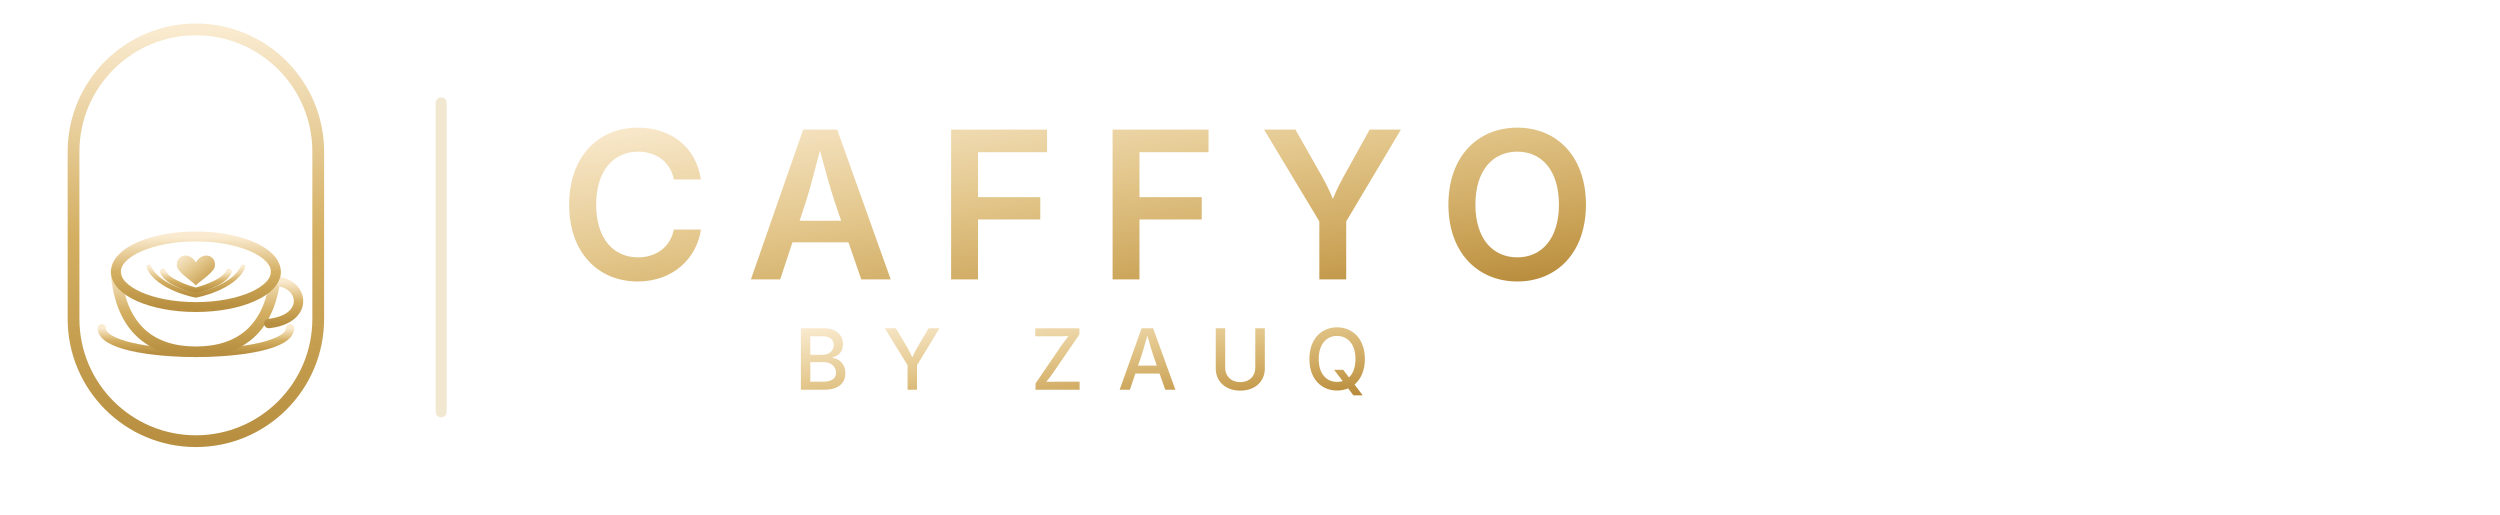
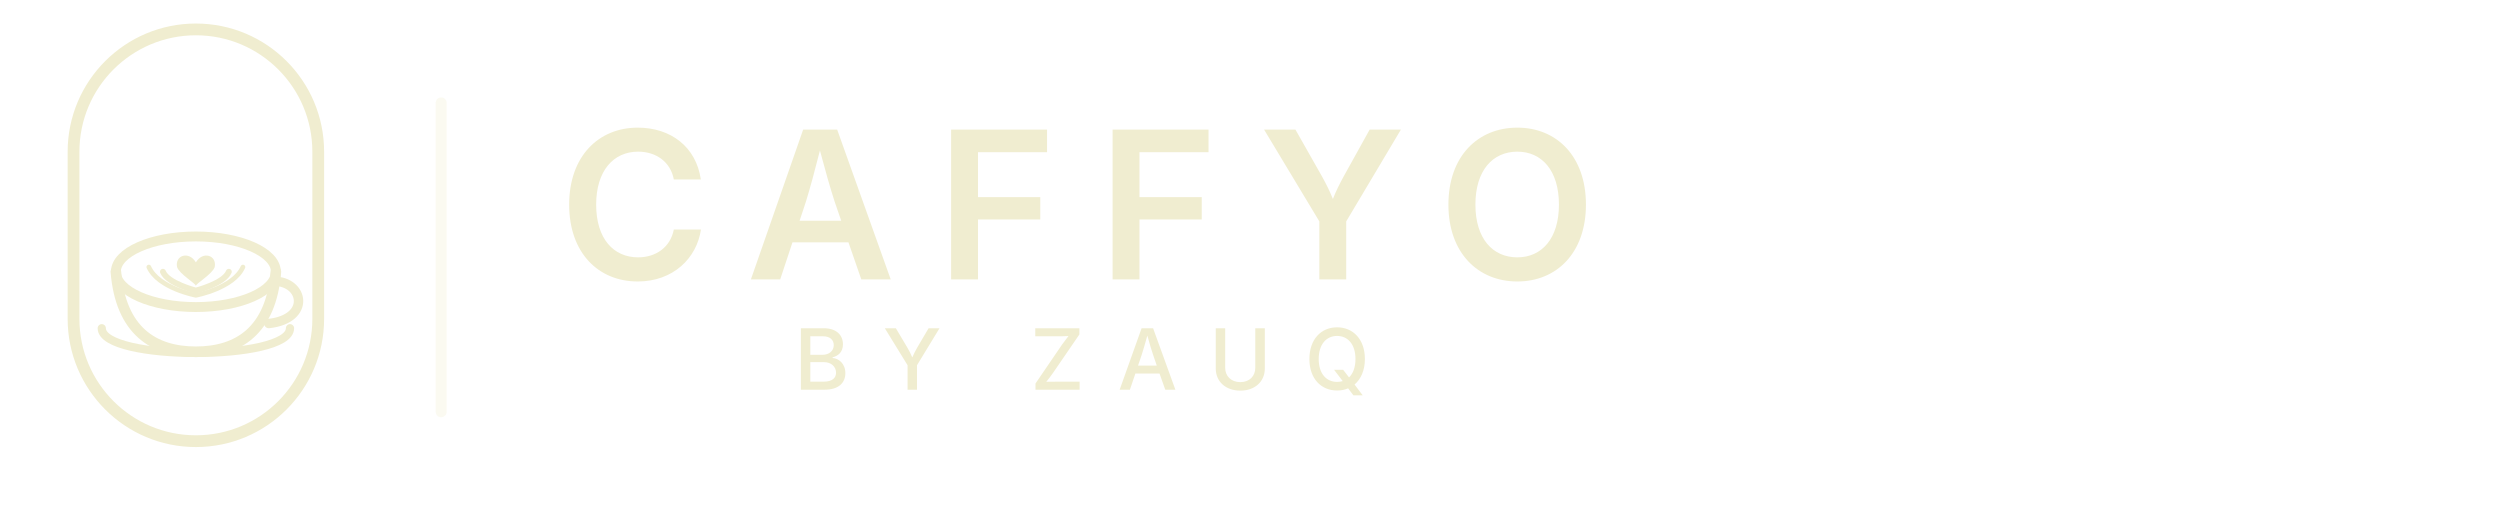
<svg xmlns="http://www.w3.org/2000/svg" viewBox="0 0 340 70" width="100%" height="100%">
  <defs>
    <linearGradient id="navCaffyoGold" x1="0%" y1="0%" x2="100%" y2="100%">
-       <stop offset="0%" stop-color="#faebd0" />
-       <stop offset="45%" stop-color="#e2c589" />
-       <stop offset="80%" stop-color="#caa256" />
-       <stop offset="100%" stop-color="#b68939" />
+       <stop offset="0%" stop-color="#f0edd0" />
+       <stop offset="45%" stop-color="#f0edd0" />
+       <stop offset="80%" stop-color="#f0edd0" />
+       <stop offset="100%" stop-color="#f0edd0" />
    </linearGradient>
    <linearGradient id="navCaffyoGoldStroke" x1="0%" y1="0%" x2="0%" y2="100%">
-       <stop offset="0%" stop-color="#faebd0" />
-       <stop offset="50%" stop-color="#d4af62" />
-       <stop offset="100%" stop-color="#b88f40" />
+       <stop offset="0%" stop-color="#f0edd0" />
+       <stop offset="50%" stop-color="#f0edd0" />
+       <stop offset="100%" stop-color="#f0edd0" />
    </linearGradient>
  </defs>
  <g id="nav-emblem" transform="translate(10, 4) scale(0.32)">
    <rect x="0" y="0" width="104" height="175" rx="52" ry="52" fill="none" stroke="url(#navCaffyoGoldStroke)" stroke-width="5" stroke-linecap="round" />
    <g transform="translate(52, 105)">
      <path d="M -40,22 C -40,36 40,36 40,22" fill="none" stroke="url(#navCaffyoGoldStroke)" stroke-width="3.5" stroke-linecap="round" />
      <path d="M -34,-2 C -32,23 -18,32 0,32 C 18,32 32,23 34,-2" fill="none" stroke="url(#navCaffyoGoldStroke)" stroke-width="4.5" stroke-linecap="round" stroke-linejoin="round" />
      <path d="M 33,2 C 46,2 49,18 31,20" fill="none" stroke="url(#navCaffyoGoldStroke)" stroke-width="4" stroke-linecap="round" />
      <ellipse cx="0" cy="-2" rx="34" ry="15" fill="none" stroke="url(#navCaffyoGoldStroke)" stroke-width="4.2" />
      <path d="M 0,-6 C -3,-11 -9,-9 -8,-4 C -7,-1 0,3 0,4 C 0,3 7,-1 8,-4 C 9,-9 3,-11 0,-6 Z" fill="url(#navCaffyoGold)" />
      <path d="M -14,-2 C -12,3 0,6 0,6 C 0,6 12,3 14,-2" fill="none" stroke="url(#navCaffyoGoldStroke)" stroke-width="2.5" stroke-linecap="round" />
      <path d="M -20,-4 C -16,5 0,8 0,8 C 0,8 16,5 20,-4" fill="none" stroke="url(#navCaffyoGoldStroke)" stroke-width="2" stroke-linecap="round" />
    </g>
  </g>
-   <line x1="60" y1="14" x2="60" y2="56" stroke="rgba(212, 175, 98, 0.3)" stroke-width="1.5" stroke-linecap="round" />
+   <line x1="60" y1="14" x2="60" y2="56" stroke="rgba(240, 237, 208, 0.3)" stroke-width="1.5" stroke-linecap="round" />
  <g transform="translate(76, 0)">
    <text x="0" y="38" font-family="'Plus Jakarta Sans', 'Outfit', 'Montserrat', -apple-system, sans-serif" font-size="28" font-weight="600" letter-spacing="5.5" fill="url(#navCaffyoGold)">CAFFYO</text>
    <g transform="translate(0, 52)">
      <line x1="0" y1="-3" x2="22" y2="-3" stroke="url(#navCaffyoGoldStroke)" stroke-width="1.5" stroke-linecap="round" />
      <text x="32" y="1" font-family="'Plus Jakarta Sans', 'Outfit', 'Montserrat', -apple-system, sans-serif" font-size="11.5" font-weight="500" letter-spacing="4.5" fill="url(#navCaffyoGold)">BY ZAUQ</text>
      <line x1="140" y1="-3" x2="162" y2="-3" stroke="url(#navCaffyoGoldStroke)" stroke-width="1.5" stroke-linecap="round" />
    </g>
  </g>
</svg>
